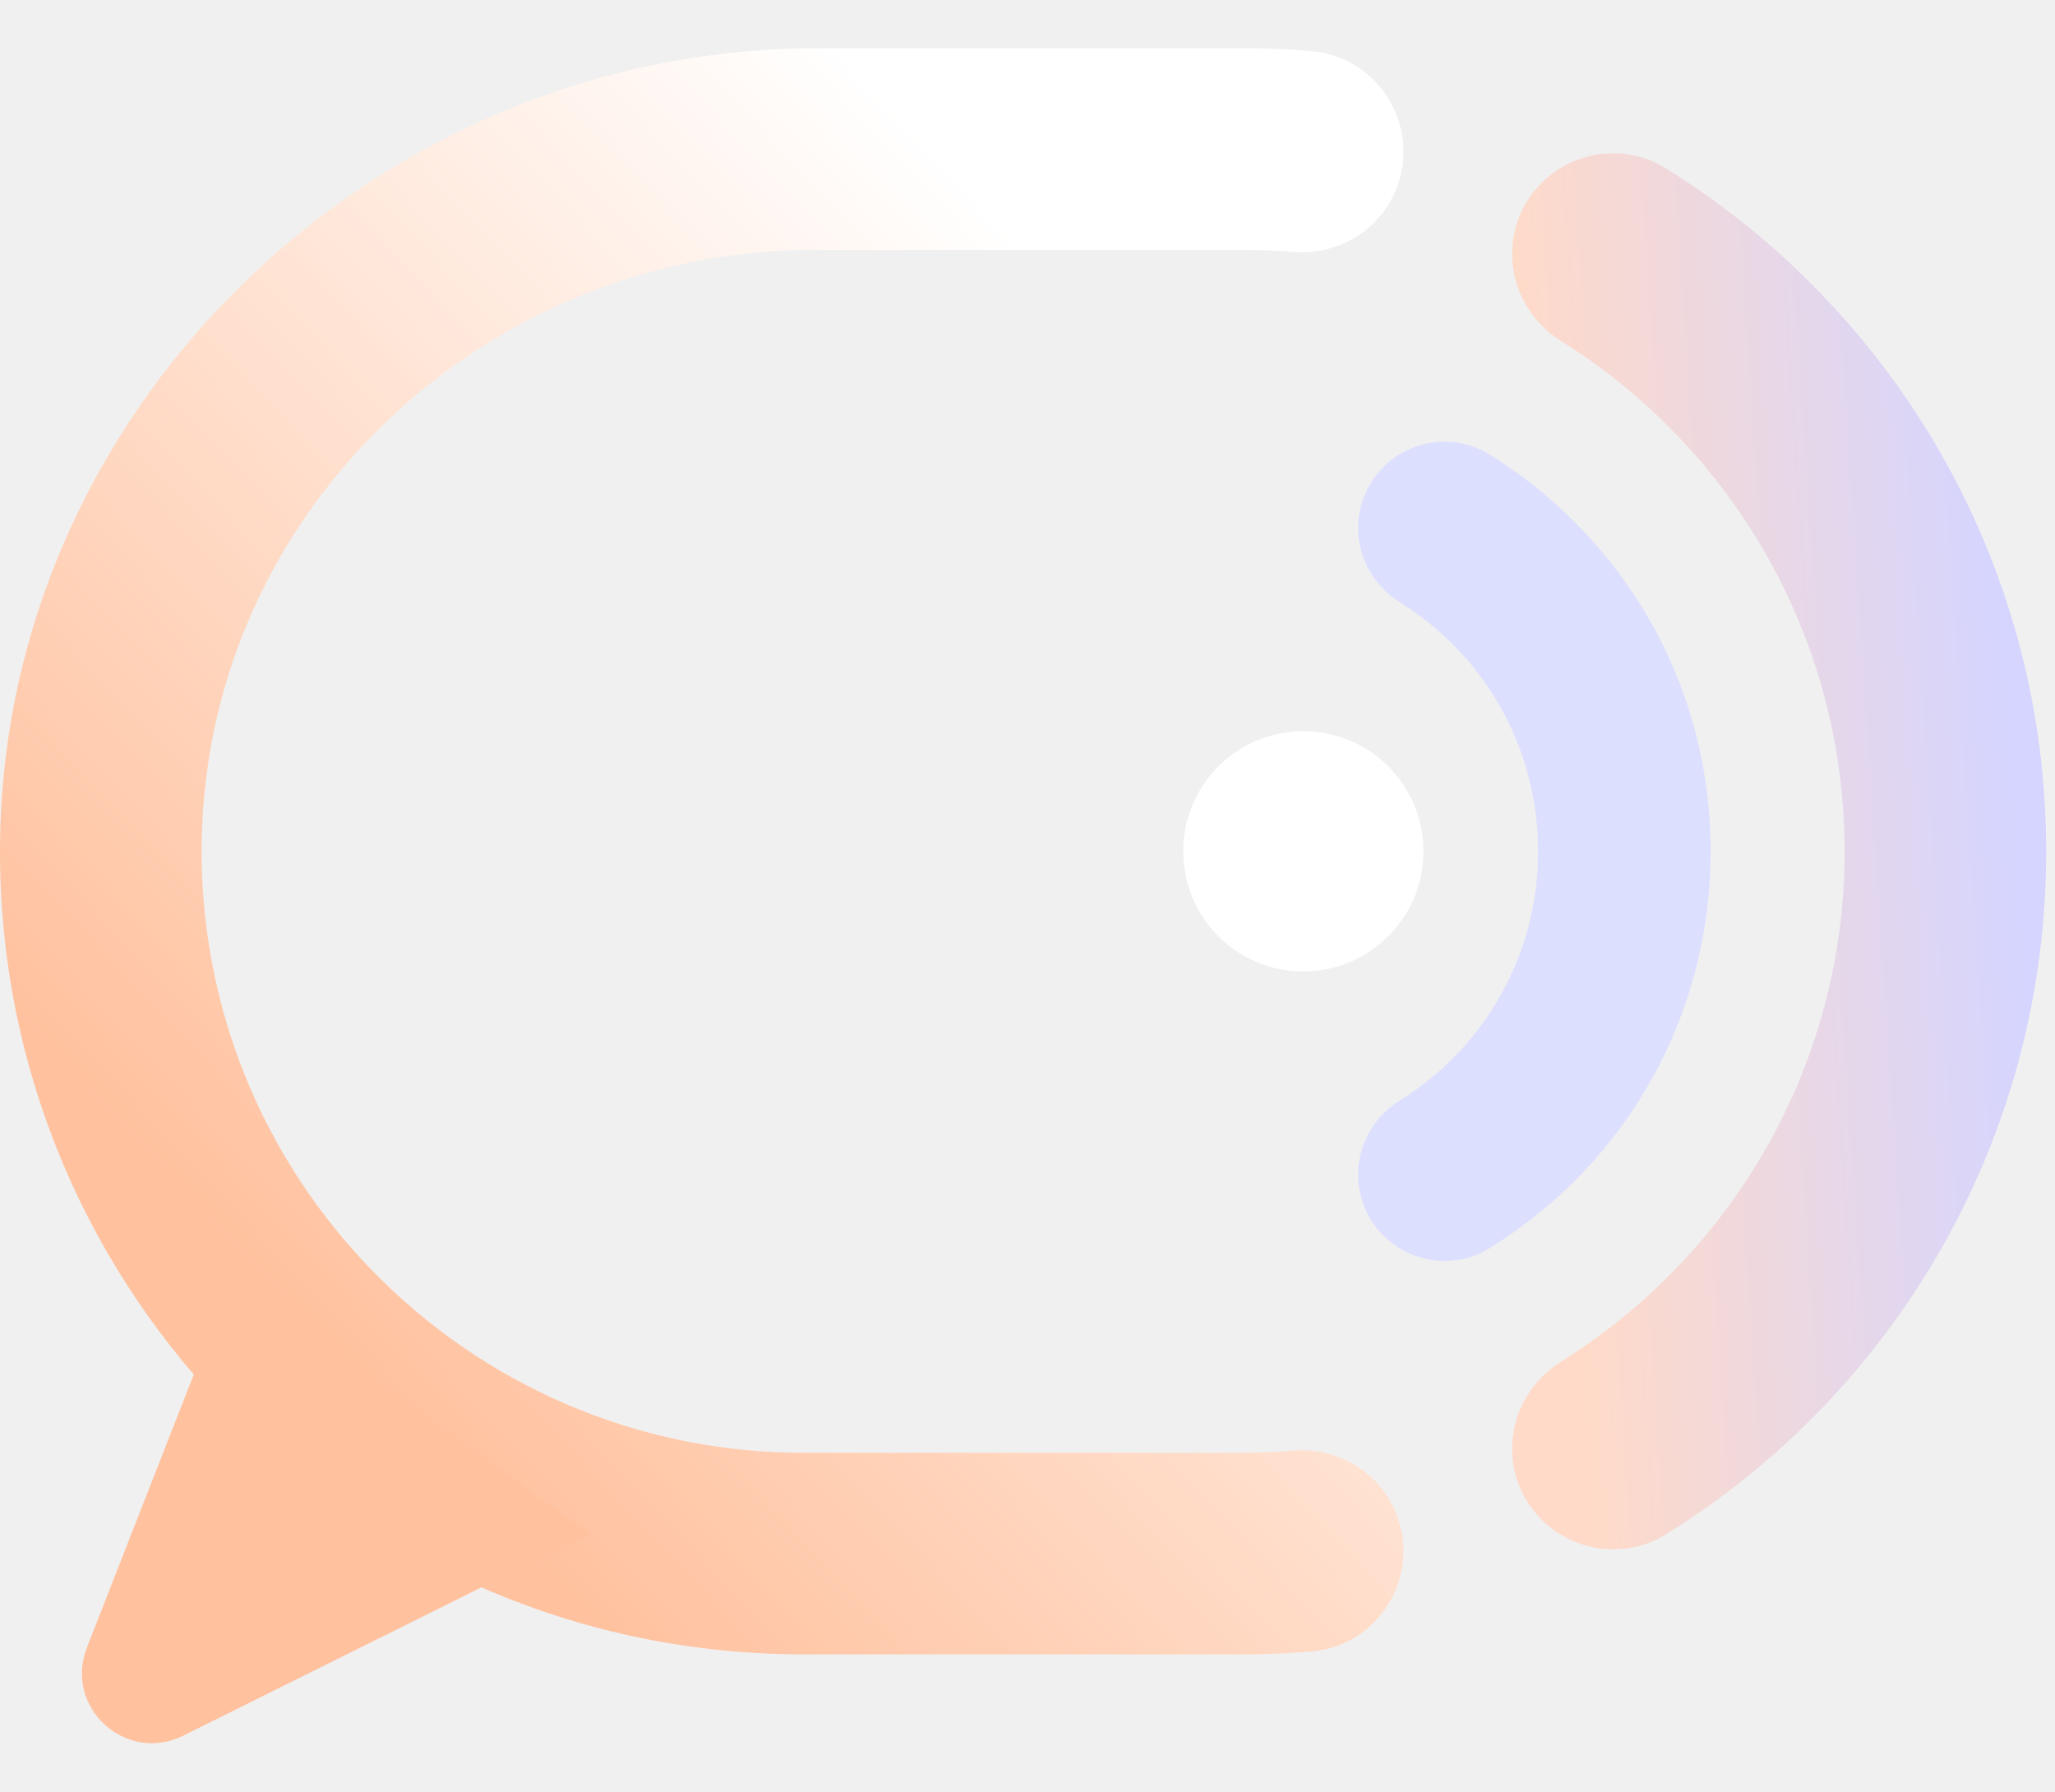
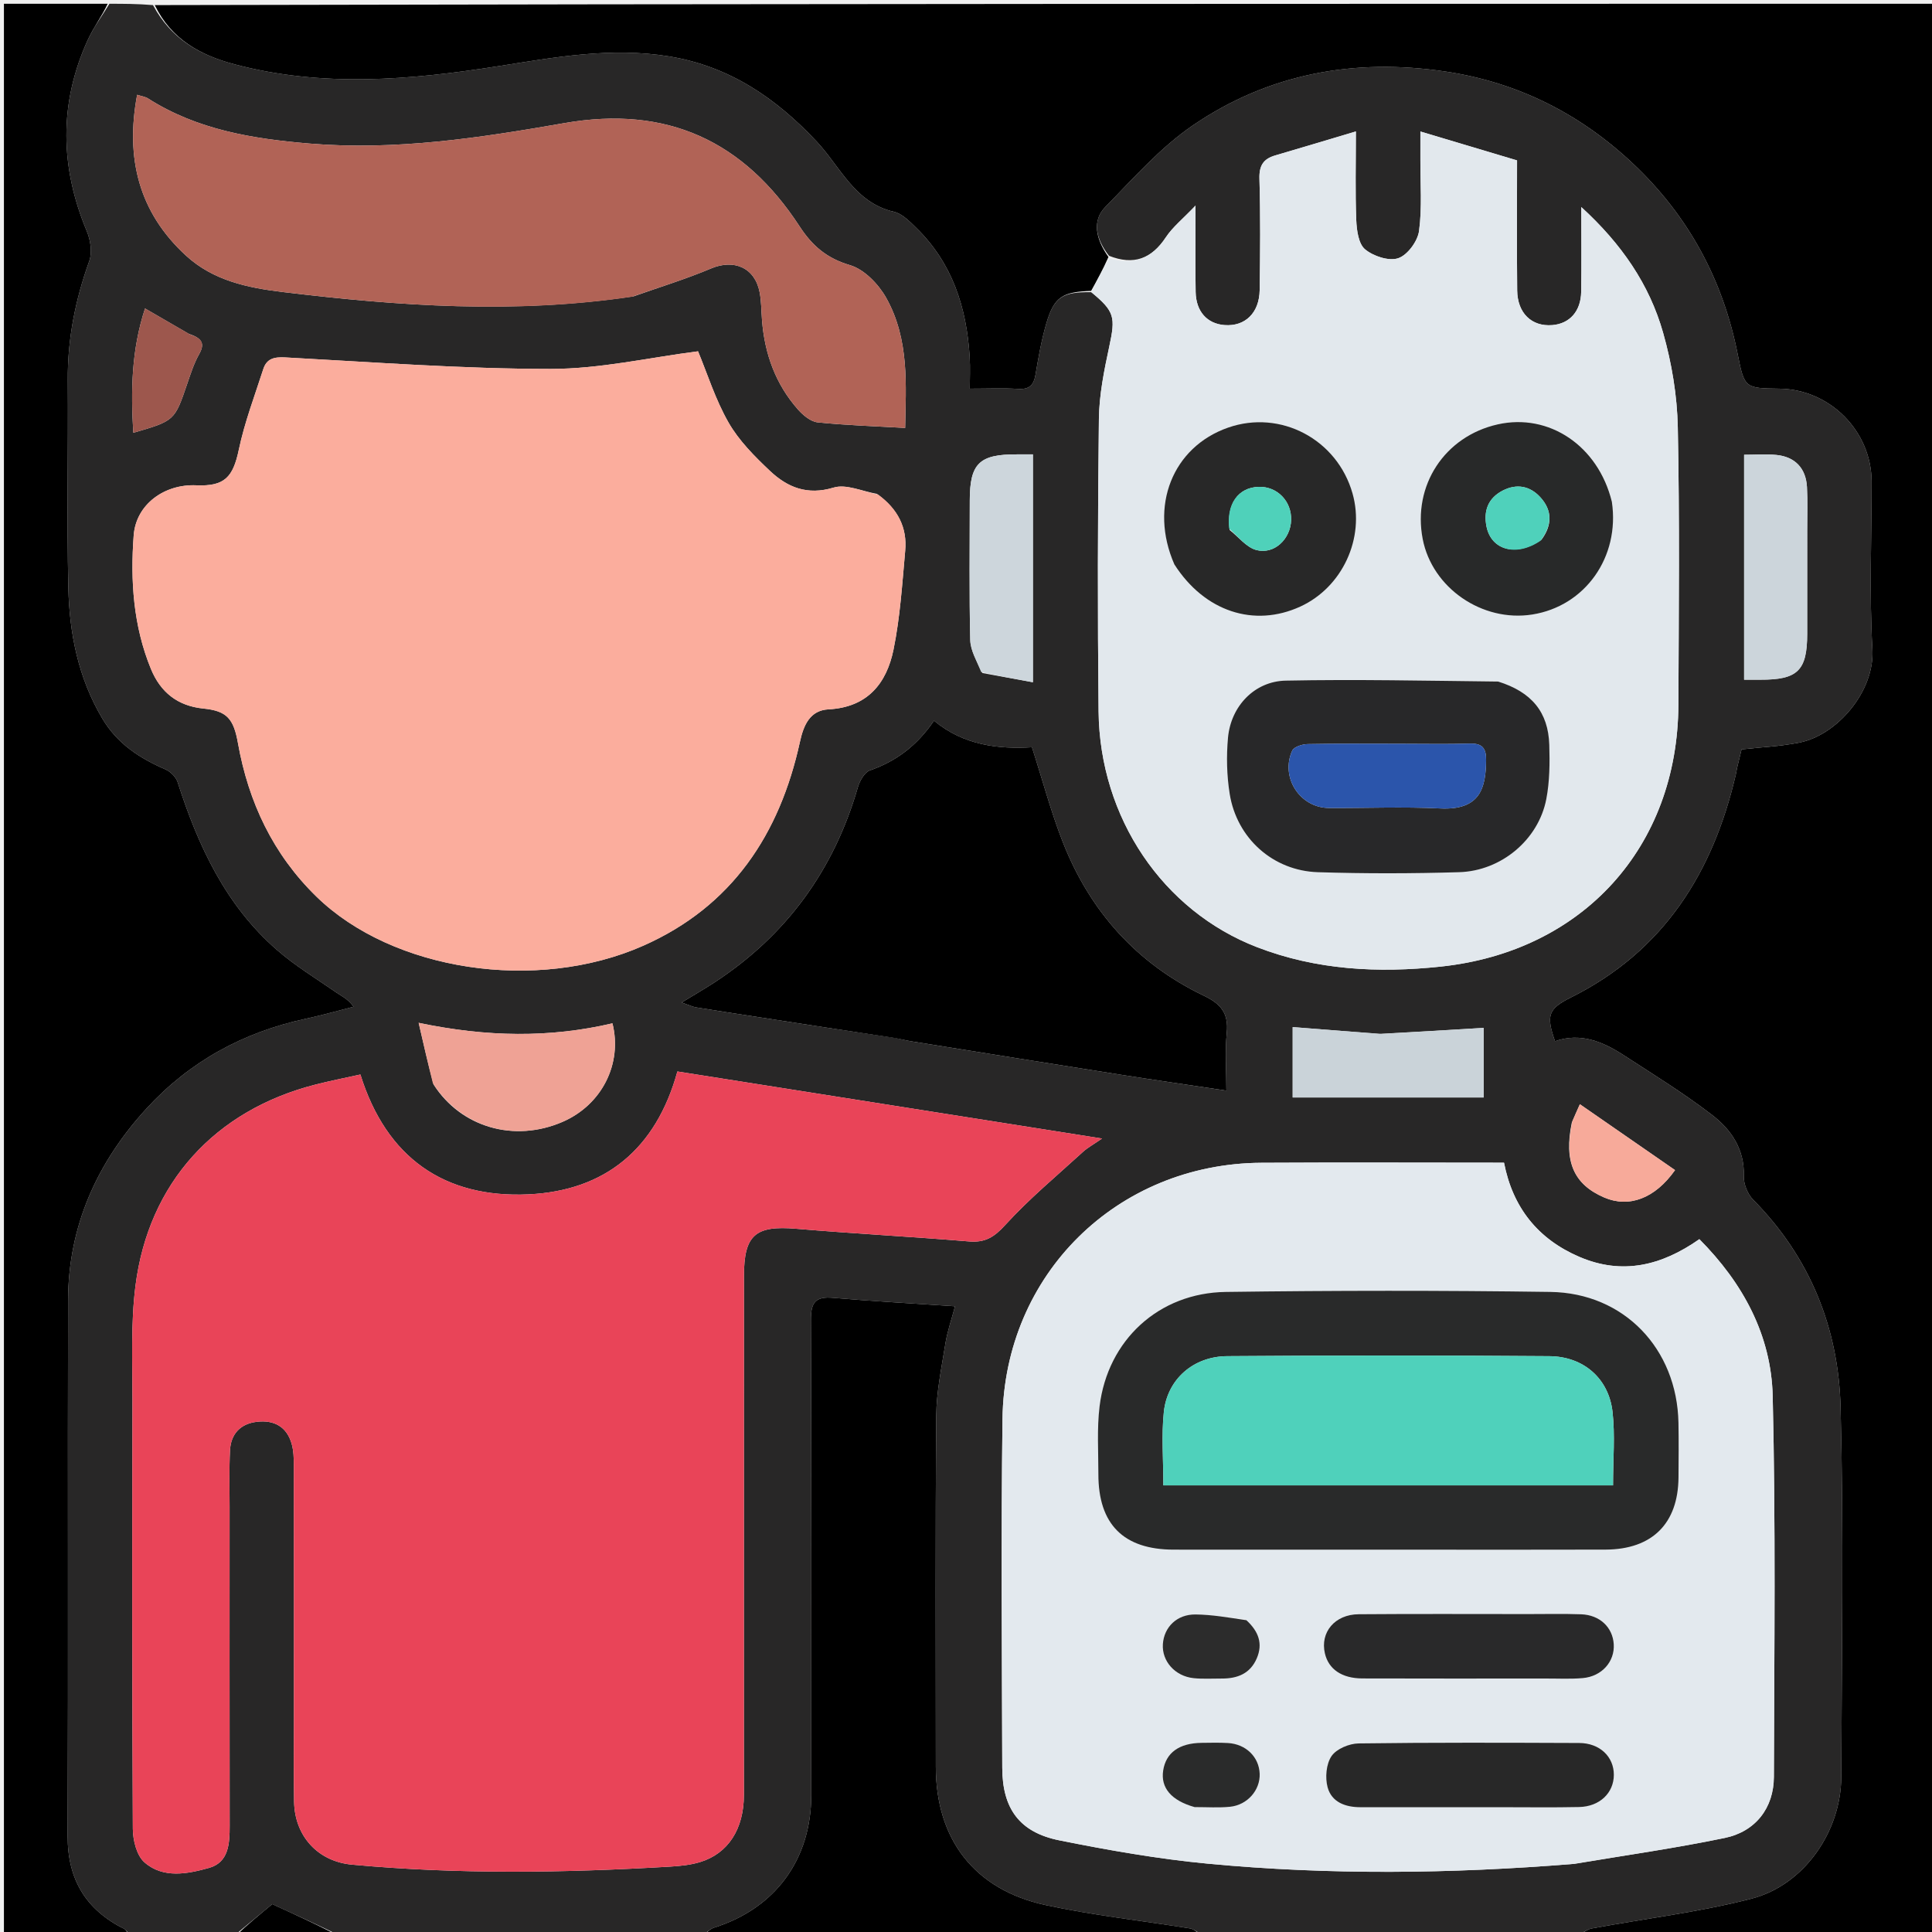
- <svg xmlns="http://www.w3.org/2000/svg" width="39" height="34" viewBox="0 0 39 34" fill="none">
-   <path d="M15.457 4.742H23.595C23.912 4.742 24.227 4.755 24.539 4.781C25.287 4.843 26.005 4.482 26.379 3.832C27.076 2.62 26.28 1.088 24.886 0.97C24.46 0.934 24.029 0.916 23.594 0.916H15.512C7.069 0.916 -0.058 7.823 0 16.265C0.029 20.431 1.731 24.2 4.465 26.934C7.223 29.692 11.033 31.396 15.241 31.396H23.594C24.029 31.396 24.46 31.378 24.886 31.342C26.28 31.224 27.076 29.692 26.379 28.48C26.005 27.83 25.287 27.469 24.539 27.53C24.227 27.556 23.912 27.57 23.594 27.57H15.241C8.854 27.57 3.676 22.298 3.83 15.879C3.979 9.648 9.224 4.742 15.457 4.742Z" fill="url(#paint0_linear_7127_2420)" />
-   <path d="M4.401 24.236L1.649 31.268C1.207 32.398 2.389 33.48 3.476 32.94L11.188 29.104L4.401 24.236Z" fill="#FFC19E" />
-   <path d="M29.875 9.898C29.397 9.418 28.858 8.991 28.275 8.629C27.897 8.393 27.45 8.323 27.015 8.432C26.579 8.541 26.215 8.817 25.99 9.208C25.849 9.457 25.774 9.736 25.774 10.016C25.774 10.589 26.068 11.116 26.561 11.425C28.207 12.453 29.19 14.222 29.19 16.157C29.19 18.092 28.207 19.861 26.56 20.889C25.8 21.365 25.551 22.34 25.992 23.108C26.285 23.615 26.831 23.93 27.417 23.93C27.72 23.93 28.016 23.846 28.272 23.686C30.898 22.059 32.465 19.244 32.465 16.157C32.466 13.792 31.546 11.569 29.875 9.898Z" fill="#DDDFFF" />
-   <path d="M24.734 18.436C23.475 18.436 22.455 17.415 22.455 16.156C22.455 14.897 23.475 13.876 24.734 13.876C25.994 13.876 27.014 14.897 27.014 16.156C27.014 17.415 25.994 18.436 24.734 18.436Z" fill="white" />
-   <path d="M38.833 16.158C38.833 21.635 35.947 26.434 31.613 29.12C31.302 29.313 30.958 29.403 30.618 29.403C29.954 29.403 29.305 29.056 28.949 28.44C28.429 27.535 28.741 26.395 29.627 25.84C32.856 23.824 35.007 20.238 35.007 16.158C35.007 12.078 32.856 8.489 29.627 6.473C29.033 6.101 28.696 5.465 28.696 4.814C28.696 4.496 28.779 4.172 28.949 3.873C29.488 2.936 30.699 2.625 31.617 3.196C32.618 3.819 33.543 4.551 34.371 5.382C37.128 8.139 38.833 11.95 38.833 16.158Z" fill="url(#paint1_linear_7127_2420)" />
-   <defs>
-     <linearGradient id="paint0_linear_7127_2420" x1="25.72" y1="11.338" x2="8.208" y2="27.786" gradientUnits="userSpaceOnUse">
-       <stop stop-color="white" />
-       <stop offset="1" stop-color="#FFC19E" />
-     </linearGradient>
-     <linearGradient id="paint1_linear_7127_2420" x1="39.187" y1="29.86" x2="30.211" y2="30.456" gradientUnits="userSpaceOnUse">
-       <stop stop-color="#D5D5FF" />
-       <stop offset="0.992" stop-color="#FFDAC8" />
-     </linearGradient>
-   </defs>
+ <svg xmlns="http://www.w3.org/2000/svg" version="1.1" id="Layer_1" x="0px" y="0px" width="100%" viewBox="0 0 512 512" enable-background="new 0 0 512 512" xml:space="preserve">
+   <path fill="#282727" opacity="1" stroke="none" d=" M62,513   C52.979,513 43.958,513 34.434,512.652   C33.621,511.935 33.386,511.415 32.991,511.218   C22.778,506.141 17.888,498.109 17.931,486.518   C18.106,439.212 17.922,391.904 18.043,344.598   C18.093,324.933 25.697,308.095 38.821,293.777   C50.256,281.301 64.507,273.51 81.086,269.969   C85.324,269.064 89.499,267.864 93.703,266.799   C92.188,264.683 90.537,264.001 89.103,263.007   C83.803,259.332 78.224,255.956 73.386,251.738   C59.769,239.867 52.477,224.119 47.074,207.284   C46.64,205.93 45.193,204.482 43.86,203.906   C37.004,200.944 31.082,197.102 27.12,190.427   C20.742,179.682 18.388,167.876 18.112,155.722   C17.697,137.409 18.103,119.078 17.966,100.756   C17.885,89.834 19.969,79.417 23.662,69.168   C24.48,66.898 23.999,63.658 23.022,61.322   C15.925,44.36 15.587,27.489 23.219,10.676   C24.762,7.276 27.054,4.216 29,1   C32.693,1 36.386,1 40.551,1.352   C45.396,10.416 53.051,14.611 62.032,17.008   C85.296,23.217 108.594,21.233 131.955,17.554   C146.969,15.189 161.953,12.423 177.327,14.945   C193.308,17.568 205.619,25.966 216.452,37.53   C222.717,44.219 226.501,53.724 236.89,56.122   C239.105,56.633 241.11,58.724 242.867,60.44   C252.397,69.753 256.161,81.532 256.968,94.475   C257.158,97.514 256.996,100.574 256.996,103.002   C261.946,103.002 265.904,102.816 269.834,103.063   C272.795,103.25 273.952,102.06 274.424,99.282   C275.198,94.727 275.991,90.141 277.287,85.717   C279.336,78.728 281.503,77.346 289.197,77.422   C295.411,82.531 295.648,84.03 293.964,91.85   C292.605,98.163 291.296,104.634 291.219,111.05   C290.907,136.879 290.857,162.716 291.138,188.546   C291.444,216.748 308.202,241.415 333.175,251.029   C348.922,257.09 365.233,257.924 381.869,256.152   C419.449,252.15 444.644,224.498 444.792,186.682   C444.888,162.183 445.133,137.676 444.631,113.187   C444.459,104.809 443.027,96.245 440.738,88.172   C437.112,75.386 429.745,64.636 419.059,54.873   C419.059,63.121 419.147,70.229 419.03,77.333   C418.944,82.509 415.976,85.781 411.384,86.158   C405.924,86.605 402.127,83.004 402.067,76.936   C401.957,65.778 402.035,54.618 402.035,42.507   C393.789,40.042 385.491,37.562 376.418,34.85   C376.418,38.295 376.426,40.272 376.416,42.249   C376.387,48.581 376.9,54.987 376.063,61.211   C375.697,63.93 373.01,67.59 370.559,68.426   C368.085,69.269 363.966,67.908 361.758,66.077   C360.011,64.628 359.531,61.027 359.424,58.345   C359.128,50.921 359.322,43.477 359.322,34.832   C351.554,37.147 344.759,39.199 337.945,41.19   C334.794,42.111 333.661,43.896 333.764,47.365   C334.057,57.19 333.966,67.03 333.827,76.861   C333.74,82.954 329.952,86.557 324.523,86.152   C319.924,85.808 316.952,82.571 316.859,77.371   C316.731,70.205 316.827,63.034 316.827,54.485   C313.441,58.041 310.756,60.169 308.964,62.885   C305.212,68.572 300.436,70.384 293.896,67.785   C290.246,63.16 289.48,58.36 292.912,54.861   C300.31,47.317 307.451,39.151 316.075,33.254   C336.23,19.474 358.97,15.355 383.102,18.962   C402.239,21.822 418.762,30.174 432.745,43.345   C447.41,57.158 456.615,74.112 460.522,93.954   C462.287,102.916 462.482,102.878 471.627,103.004   C484.967,103.189 495.979,114.297 495.993,127.618   C496.008,142.443 495.355,157.305 496.206,172.081   C496.848,183.237 486.839,194.797 476.91,196.784   C471.925,197.781 466.785,198.005 461.531,198.599   C461.16,200.121 460.765,201.704 460.392,203.293   C460.241,203.938 460.162,204.599 460.012,205.244   C453.964,231.233 440.931,252.058 416.321,264.326   C410.33,267.313 409.671,269.059 412.096,275.928   C418.828,273.575 424.743,276.032 430.293,279.637   C438.207,284.777 446.274,289.751 453.741,295.492   C458.774,299.361 462.356,304.573 462.124,311.676   C462.056,313.76 463.121,316.442 464.594,317.931   C479.714,333.213 487.243,352.013 487.776,372.98   C488.607,405.607 488.083,438.271 487.955,470.919   C487.899,485.362 478.121,499.558 464.182,503.162   C450.33,506.744 435.989,508.427 421.882,511.052   C420.515,511.307 419.291,512.332 418,513   C384.979,513 351.958,513 318.395,512.604   C317.014,511.81 316.211,511.187 315.331,511.046   C302.608,508.998 289.754,507.582 277.174,504.883   C258.216,500.815 248.004,487.431 248.003,468.18   C248.002,437.194 247.867,406.207 248.116,375.223   C248.167,368.829 249.524,362.426 250.537,356.069   C251.041,352.899 252.126,349.822 253.088,346.174   C241.822,345.416 231.261,344.845 220.729,343.933   C216.063,343.529 214.879,345.207 214.897,349.769   C215.064,391.749 214.999,433.731 214.994,475.712   C214.992,492.767 205.463,505.722 189.31,510.822   C188.098,511.205 187.098,512.258 186,513   C153.979,513 121.958,513 89.419,512.635   C83.413,509.763 77.927,507.255 72.149,504.615   C68.942,507.265 65.471,510.132 62,513  M77.894,455.5   C77.898,462.831 77.795,470.164 77.935,477.492   C78.11,486.59 84.23,493.312 93.279,494.15   C121.376,496.75 149.505,496.347 177.632,494.671   C180.276,494.514 182.989,494.238 185.506,493.476   C192.957,491.221 197.136,484.723 197.14,475.667   C197.16,429.851 197.148,384.034 197.152,338.218   C197.153,327.249 200.185,324.719 210.989,325.634   C226.249,326.926 241.55,327.727 256.812,328.995   C261.073,329.348 263.459,327.864 266.378,324.661   C272.721,317.7 280.038,311.624 287.012,305.246   C288.194,304.165 289.651,303.385 292.059,301.721   C253.733,295.67 216.594,289.807 179.513,283.953   C173.843,304.57 160.287,315.544 140.11,316.51   C117.77,317.58 102.375,306.806 95.509,284.755   C91.351,285.681 87.451,286.442 83.608,287.423   C56.988,294.215 39.355,313.478 35.901,340.763   C34.633,350.777 35.122,361.035 35.102,371.182   C35.026,409.001 35.002,446.821 35.204,484.64   C35.221,487.683 36.215,491.731 38.296,493.551   C43.257,497.891 49.721,496.61 55.404,495.013   C60.626,493.546 60.87,488.561 60.863,483.858   C60.822,455.702 60.84,427.546 60.845,399.389   C60.846,394.391 60.707,389.385 60.949,384.398   C61.163,380.01 63.703,377.299 68.105,376.786   C72.627,376.259 75.988,378.078 77.289,382.61   C77.827,384.485 77.867,386.547 77.87,388.524   C77.908,410.516 77.894,432.508 77.894,455.5  M232.36,130.866   C228.516,130.22 224.256,128.203 220.915,129.216   C213.948,131.328 208.68,129.166 204.046,124.79   C199.971,120.943 195.835,116.796 193.085,112.002   C189.581,105.894 187.444,99.002 184.989,93.1   C172.201,94.726 159.055,97.773 145.909,97.768   C122.47,97.759 99.028,95.986 75.599,94.721   C72.63,94.561 70.665,95.039 69.766,97.837   C67.49,104.916 64.814,111.924 63.29,119.17   C61.752,126.48 59.519,128.938 52.025,128.61   C43.577,128.24 36.047,133.645 35.428,141.896   C34.528,153.89 35.327,165.893 39.987,177.252   C42.529,183.446 47.041,187.088 53.932,187.776   C60.162,188.398 61.912,190.491 63.063,196.949   C65.852,212.603 72.365,226.406 83.853,237.608   C104.024,257.278 142.162,263.164 170.5,250.612   C194.013,240.197 206.638,221.073 211.991,196.588   C212.962,192.147 214.65,188.244 219.567,187.986   C229.891,187.443 234.964,181.111 236.792,172.14   C238.544,163.549 239.099,154.696 239.888,145.932   C240.436,139.846 237.984,134.894 232.36,130.866  M417.333,493.936   C430.598,491.691 443.938,489.807 457.1,487.07   C465.248,485.376 470.066,479.116 470.094,470.898   C470.208,437.255 470.575,403.599 469.782,369.973   C469.401,353.846 461.926,340.05 450.35,328.393   C440.321,335.435 429.903,337.956 418.545,333.081   C407.538,328.355 400.881,319.984 398.581,308.125   C376.915,308.125 355.606,308.025 334.298,308.147   C296.056,308.367 266.166,337.721 265.673,376.045   C265.276,406.854 265.521,437.672 265.61,468.486   C265.641,479.328 270.196,485.591 280.735,487.71   C293.754,490.328 306.907,492.646 320.115,493.895   C352.181,496.929 384.312,496.599 417.333,493.936  M167.913,78.532   C174.767,76.101 181.749,73.973 188.437,71.148   C194.518,68.579 200.057,70.924 201.312,77.451   C201.78,79.885 201.748,82.415 201.944,84.901   C202.644,93.786 205.545,101.828 211.49,108.546   C212.837,110.068 214.858,111.743 216.713,111.934   C224.317,112.715 231.978,112.95 239.874,113.401   C240.06,102.335 241.073,89.976 234.839,78.909   C232.797,75.283 229.021,71.371 225.253,70.266   C219.105,68.463 215.242,65.123 211.923,60.028   C197.138,37.337 176.745,27.87 149.523,32.63   C127.262,36.522 104.848,39.954 82.049,38.047   C66.996,36.787 52.3,34.425 39.234,26.093   C38.485,25.615 37.504,25.5 36.342,25.122   C33.193,41.913 36.781,56.276 49.303,67.755   C56.495,74.347 65.541,76.262 75.006,77.402   C105.667,81.096 136.316,83.285 167.913,78.532  M237.267,275.055   C238.721,275.367 240.165,275.747 241.632,275.982   C260.055,278.937 278.477,281.897 296.909,284.798   C306.001,286.229 315.111,287.54 325.004,289.024   C325.004,283.578 324.618,278.598 325.11,273.706   C325.626,268.562 323.601,266.06 319.033,263.872   C301.201,255.332 288.825,241.442 281.638,223.125   C278.521,215.178 276.323,206.87 273.482,198.026   C264.679,198.56 255.394,197.544 247.52,190.991   C243.051,197.549 237.544,201.728 230.554,204.155   C229.118,204.653 227.839,206.92 227.347,208.621   C221.006,230.539 208.455,247.844 189.347,260.349   C186.766,262.038 184.085,263.573 180.635,265.677   C182.508,266.319 183.47,266.804 184.484,266.971   C190.023,267.881 195.575,268.716 201.123,269.573   C212.876,271.388 224.629,273.201 237.267,275.055  M114.9,287.401   C122.172,298.78 136.281,302.86 149.111,297.294   C159.459,292.804 164.992,281.95 162.305,271.193   C145.719,275.073 129.065,274.853 110.946,271.061   C112.287,276.914 113.412,281.824 114.9,287.401  M260.348,178.36   C264.737,179.161 269.127,179.963 273.734,180.804   C273.734,159.943 273.734,140.387 273.734,120.415   C272.136,120.415 270.835,120.42 269.534,120.414   C259.522,120.362 257.005,122.811 257.001,132.64   C256.996,144.963 256.838,157.291 257.124,169.608   C257.188,172.373 258.816,175.102 260.348,178.36  M478.928,140.513   C478.92,136.692 479.075,132.861 478.862,129.051   C478.584,124.08 475.688,121.048 470.754,120.565   C467.995,120.296 465.188,120.517 462.207,120.517   C462.207,140.555 462.207,160.204 462.207,180.126   C463.844,180.126 465.155,180.121 466.466,180.126   C476.418,180.168 478.92,177.725 478.926,167.929   C478.932,159.122 478.928,150.315 478.928,140.513  M365.56,273.994   C357.98,273.398 350.4,272.802 342.573,272.187   C342.573,278.396 342.573,284.59 342.573,290.85   C359.634,290.85 376.355,290.85 393.184,290.85   C393.184,284.447 393.184,278.285 393.184,272.4   C384.034,272.949 375.285,273.474 365.56,273.994  M416.539,297.528   C414.409,307.806 417.034,313.861 425.13,317.347   C431.68,320.167 438.582,317.641 443.902,310.091   C435.607,304.349 427.316,298.609 418.684,292.634   C417.872,294.441 417.348,295.607 416.539,297.528  M50.034,88.465   C46.328,86.318 42.621,84.171 38.434,81.745   C34.83,92.726 34.64,103.568 35.328,114.695   C46.304,111.508 46.275,111.498 49.616,101.701   C50.527,99.031 51.402,96.29 52.775,93.852   C54.395,90.975 53.48,89.621 50.034,88.465  z" />
+   <path fill="#000000" opacity="1" stroke="none" d=" M289.161,77.084   C281.503,77.346 279.336,78.728 277.287,85.717   C275.991,90.141 275.198,94.727 274.424,99.282   C273.952,102.06 272.795,103.25 269.834,103.063   C265.904,102.816 261.946,103.002 256.996,103.002   C256.996,100.574 257.158,97.514 256.968,94.475   C256.161,81.532 252.397,69.753 242.867,60.44   C241.11,58.724 239.105,56.633 236.89,56.122   C226.501,53.724 222.717,44.219 216.452,37.53   C205.619,25.966 193.308,17.568 177.327,14.945   C161.953,12.423 146.969,15.189 131.955,17.554   C108.594,21.233 85.296,23.217 62.032,17.008   C53.051,14.611 45.396,10.416 41.011,1.352   C198.27,1 355.539,1 512.904,1   C512.904,171.667 512.904,342.333 512.902,513   C481.578,513 450.258,513 418.469,513   C419.291,512.332 420.515,511.307 421.882,511.052   C435.989,508.427 450.33,506.744 464.182,503.162   C478.121,499.558 487.899,485.362 487.955,470.919   C488.083,438.271 488.607,405.607 487.776,372.98   C487.243,352.013 479.714,333.213 464.594,317.931   C463.121,316.442 462.056,313.76 462.124,311.676   C462.356,304.573 458.774,299.361 453.741,295.492   C446.274,289.751 438.207,284.777 430.293,279.637   C424.743,276.032 418.828,273.575 412.096,275.928   C409.671,269.059 410.33,267.313 416.321,264.326   C440.931,252.058 453.964,231.233 460.012,205.244   C460.162,204.599 460.241,203.938 460.392,203.293   C460.765,201.704 461.16,200.121 461.531,198.599   C466.785,198.005 471.925,197.781 476.91,196.784   C486.839,194.797 496.848,183.237 496.206,172.081   C495.355,157.305 496.008,142.443 495.993,127.618   C495.979,114.297 484.967,103.189 471.627,103.004   C462.482,102.878 462.287,102.916 460.522,93.954   C456.615,74.112 447.41,57.158 432.745,43.345   C418.762,30.174 402.239,21.822 383.102,18.962   C358.97,15.355 336.23,19.474 316.075,33.254   C307.451,39.151 300.31,47.317 292.912,54.861   C289.48,58.36 290.246,63.16 293.753,68.108   C292.235,71.538 290.698,74.311 289.161,77.084  z" />
+   <path fill="#000000" opacity="1" stroke="none" d=" M28.531,1   C27.054,4.216 24.762,7.276 23.219,10.676   C15.587,27.489 15.925,44.36 23.022,61.322   C23.999,63.658 24.48,66.898 23.662,69.168   C19.969,79.417 17.885,89.834 17.966,100.756   C18.103,119.078 17.697,137.409 18.112,155.722   C18.388,167.876 20.742,179.682 27.12,190.427   C31.082,197.102 37.004,200.944 43.86,203.906   C45.193,204.482 46.64,205.93 47.074,207.284   C52.477,224.119 59.769,239.867 73.386,251.738   C78.224,255.956 83.803,259.332 89.103,263.007   C90.537,264.001 92.188,264.683 93.703,266.799   C89.499,267.864 85.324,269.064 81.086,269.969   C64.507,273.51 50.256,281.301 38.821,293.777   C25.697,308.095 18.093,324.933 18.043,344.598   C17.922,391.904 18.106,439.212 17.931,486.518   C17.888,498.109 22.778,506.141 32.991,511.218   C33.386,511.415 33.621,511.935 33.965,512.652   C23.008,513 12.017,513 1.042,513   C1.042,342.333 1.042,171.667 1.042,1   C10.076,1 19.07,1 28.531,1  z" />
+   <path fill="#000000" opacity="1" stroke="none" d=" M186.469,513   C187.098,512.258 188.098,511.205 189.31,510.822   C205.463,505.722 214.992,492.767 214.994,475.712   C214.999,433.731 215.064,391.749 214.897,349.769   C214.879,345.207 216.063,343.529 220.729,343.933   C231.261,344.845 241.822,345.416 253.088,346.174   C252.126,349.822 251.041,352.899 250.537,356.069   C249.524,362.426 248.167,368.829 248.116,375.223   C247.867,406.207 248.002,437.194 248.003,468.18   C248.004,487.431 258.216,500.815 277.174,504.883   C289.754,507.582 302.608,508.998 315.331,511.046   C316.211,511.187 317.014,511.81 317.927,512.604   C274.312,513 230.625,513 186.469,513  z" />
+   <path fill="#000000" opacity="1" stroke="none" d=" M62.469,513   C65.471,510.132 68.942,507.265 72.149,504.615   C77.927,507.255 83.413,509.763 88.95,512.635   C80.312,513 71.625,513 62.469,513  z" />
+   <path fill="#E94458" opacity="1" stroke="none" d=" M77.894,455   C77.894,432.508 77.908,410.516 77.87,388.524   C77.867,386.547 77.827,384.485 77.289,382.61   C75.988,378.078 72.627,376.259 68.105,376.786   C63.703,377.299 61.163,380.01 60.949,384.398   C60.707,389.385 60.846,394.391 60.845,399.389   C60.84,427.546 60.822,455.702 60.863,483.858   C60.87,488.561 60.626,493.546 55.404,495.013   C49.721,496.61 43.257,497.891 38.296,493.551   C36.215,491.731 35.221,487.683 35.204,484.64   C35.002,446.821 35.026,409.001 35.102,371.182   C35.122,361.035 34.633,350.777 35.901,340.763   C39.355,313.478 56.988,294.215 83.608,287.423   C87.451,286.442 91.351,285.681 95.509,284.755   C102.375,306.806 117.77,317.58 140.11,316.51   C160.287,315.544 173.843,304.57 179.513,283.953   C216.594,289.807 253.733,295.67 292.059,301.721   C289.651,303.385 288.194,304.165 287.012,305.246   C280.038,311.624 272.721,317.7 266.378,324.661   C263.459,327.864 261.073,329.348 256.812,328.995   C241.55,327.727 226.249,326.926 210.989,325.634   C200.185,324.719 197.153,327.249 197.152,338.218   C197.148,384.034 197.16,429.851 197.14,475.667   C197.136,484.723 192.957,491.221 185.506,493.476   C182.989,494.238 180.276,494.514 177.632,494.671   C149.505,496.347 121.376,496.75 93.279,494.15   C84.23,493.312 78.11,486.59 77.935,477.492   C77.795,470.164 77.898,462.831 77.894,455  z" />
+   <path fill="#FBAD9D" opacity="1" stroke="none" d=" M232.693,131.056   C237.984,134.894 240.436,139.846 239.888,145.932   C239.099,154.696 238.544,163.549 236.792,172.14   C234.964,181.111 229.891,187.443 219.567,187.986   C214.65,188.244 212.962,192.147 211.991,196.588   C206.638,221.073 194.013,240.197 170.5,250.612   C142.162,263.164 104.024,257.278 83.853,237.608   C72.365,226.406 65.852,212.603 63.063,196.949   C61.912,190.491 60.162,188.398 53.932,187.776   C47.041,187.088 42.529,183.446 39.987,177.252   C35.327,165.893 34.528,153.89 35.428,141.896   C36.047,133.645 43.577,128.24 52.025,128.61   C59.519,128.938 61.752,126.48 63.29,119.17   C64.814,111.924 67.49,104.916 69.766,97.837   C70.665,95.039 72.63,94.561 75.599,94.721   C99.028,95.986 122.47,97.759 145.909,97.768   C159.055,97.773 172.201,94.726 184.989,93.1   C187.444,99.002 189.581,105.894 193.085,112.002   C195.835,116.796 199.971,120.943 204.046,124.79   C208.68,129.166 213.948,131.328 220.915,129.216   C224.256,128.203 228.516,130.22 232.693,131.056  z" />
+   <path fill="#E3E9EE" opacity="1" stroke="none" d=" M416.874,493.964   C384.312,496.599 352.181,496.929 320.115,493.895   C306.907,492.646 293.754,490.328 280.735,487.71   C270.196,485.591 265.641,479.328 265.61,468.486   C265.521,437.672 265.276,406.854 265.673,376.045   C266.166,337.721 296.056,308.367 334.298,308.147   C355.606,308.025 376.915,308.125 398.581,308.125   C400.881,319.984 407.538,328.355 418.545,333.081   C429.903,337.956 440.321,335.435 450.35,328.393   C461.926,340.05 469.401,353.846 469.782,369.973   C470.575,403.599 470.208,437.255 470.094,470.898   C470.066,479.116 465.248,485.376 457.1,487.07   C443.938,489.807 430.598,491.691 416.874,493.964  M373.5,410.678   C390.829,410.678 408.158,410.724 425.487,410.662   C437.845,410.618 444.732,403.746 444.82,391.53   C444.854,386.698 444.902,381.864 444.808,377.034   C444.424,357.43 430.396,342.648 410.846,342.372   C382.193,341.968 353.526,341.988 324.872,342.375   C307.068,342.616 293.534,355.151 291.399,372.706   C290.679,378.624 291.088,384.685 291.082,390.68   C291.068,403.946 297.753,410.653 311.016,410.671   C331.51,410.698 352.005,410.678 373.5,410.678  M409.467,444.825   C412.797,444.805 416.147,445.005 419.453,444.712   C424.516,444.263 427.944,440.335 427.66,435.744   C427.383,431.253 423.962,427.978 419.016,427.803   C414.359,427.639 409.692,427.747 405.029,427.746   C390.041,427.746 375.053,427.671 360.067,427.79   C353.725,427.841 349.813,432.578 351.11,438.166   C352.076,442.331 355.568,444.784 361.018,444.804   C376.838,444.861 392.658,444.825 409.467,444.825  M397.5,478.926   C404.494,478.923 411.49,479.032 418.48,478.882   C423.94,478.765 427.674,475.144 427.686,470.35   C427.697,465.541 423.95,461.93 418.494,461.909   C399.012,461.835 379.528,461.759 360.049,462.025   C357.56,462.058 354.175,463.47 352.873,465.381   C351.45,467.468 351.137,471.102 351.83,473.658   C352.896,477.585 356.522,478.936 360.533,478.93   C372.522,478.913 384.511,478.925 397.5,478.926  M329.982,429.125   C325.591,428.671 321.203,427.893 316.807,427.85   C311.879,427.801 308.47,431.226 308.173,435.712   C307.876,440.214 311.373,444.213 316.319,444.729   C318.785,444.986 321.296,444.818 323.786,444.83   C327.914,444.85 331.313,443.544 333.056,439.482   C334.716,435.613 333.578,432.375 329.982,429.125  M317.016,478.92   C320,478.901 323.008,479.111 325.964,478.812   C330.598,478.343 333.99,474.38 333.827,470.058   C333.659,465.611 330.186,462.192 325.407,461.918   C323.092,461.786 320.765,461.847 318.443,461.873   C312.506,461.938 308.979,464.488 308.254,469.2   C307.556,473.74 310.334,477.144 317.016,478.92  z" />
+   <path fill="#E2E8ED" opacity="1" stroke="none" d=" M289.197,77.422   C290.698,74.311 292.235,71.538 293.915,68.441   C300.436,70.384 305.212,68.572 308.964,62.885   C310.756,60.169 313.441,58.041 316.827,54.485   C316.827,63.034 316.731,70.205 316.859,77.371   C316.952,82.571 319.924,85.808 324.523,86.152   C329.952,86.557 333.74,82.954 333.827,76.861   C333.966,67.03 334.057,57.19 333.764,47.365   C333.661,43.896 334.794,42.111 337.945,41.19   C344.759,39.199 351.554,37.147 359.322,34.832   C359.322,43.477 359.128,50.921 359.424,58.345   C359.531,61.027 360.011,64.628 361.758,66.077   C363.966,67.908 368.085,69.269 370.559,68.426   C373.01,67.59 375.697,63.93 376.063,61.211   C376.9,54.987 376.387,48.581 376.416,42.249   C376.426,40.272 376.418,38.295 376.418,34.85   C385.491,37.562 393.789,40.042 402.035,42.507   C402.035,54.618 401.957,65.778 402.067,76.936   C402.127,83.004 405.924,86.605 411.384,86.158   C415.976,85.781 418.944,82.509 419.03,77.333   C419.147,70.229 419.059,63.121 419.059,54.873   C429.745,64.636 437.112,75.386 440.738,88.172   C443.027,96.245 444.459,104.809 444.631,113.187   C445.133,137.676 444.888,162.183 444.792,186.682   C444.644,224.498 419.449,252.15 381.869,256.152   C365.233,257.924 348.922,257.09 333.175,251.029   C308.202,241.415 291.444,216.748 291.138,188.546   C290.857,162.716 290.907,136.879 291.219,111.05   C291.296,104.634 292.605,98.163 293.964,91.85   C295.648,84.03 295.411,82.531 289.197,77.422  M396.618,180.499   C377.993,180.408 359.362,179.998 340.746,180.372   C332.449,180.539 326.194,187.149 325.432,195.505   C324.984,200.424 325.104,205.526 325.884,210.399   C327.766,222.16 337.37,230.771 349.269,231.143   C361.735,231.532 374.231,231.513 386.697,231.139   C397.898,230.802 407.719,222.492 409.784,211.775   C410.687,207.092 410.724,202.169 410.575,197.373   C410.304,188.706 405.89,183.386 396.618,180.499  M427.101,132.562   C423.518,118.105 410.493,109.427 396.93,112.462   C382.835,115.617 374.293,128.657 377.03,142.843   C379.53,155.807 392.809,164.952 406.082,162.85   C420.036,160.641 429.332,147.677 427.101,132.562  M311.398,149.911   C319.217,162.073 332.333,166.361 344.576,160.759   C355.75,155.645 361.779,142.606 358.438,130.78   C354.378,116.413 339.344,108.462 325.438,113.329   C310.751,118.47 304.466,134.156 311.398,149.911  z" />
+   <path fill="#B16356" opacity="1" stroke="none" d=" M167.498,78.643   C136.316,83.285 105.667,81.096 75.006,77.402   C65.541,76.262 56.495,74.347 49.303,67.755   C36.781,56.276 33.193,41.913 36.342,25.122   C37.504,25.5 38.485,25.615 39.234,26.093   C52.3,34.425 66.996,36.787 82.049,38.047   C104.848,39.954 127.262,36.522 149.523,32.63   C176.745,27.87 197.138,37.337 211.923,60.028   C215.242,65.123 219.105,68.463 225.253,70.266   C229.021,71.371 232.797,75.283 234.839,78.909   C241.073,89.976 240.06,102.335 239.874,113.401   C231.978,112.95 224.317,112.715 216.713,111.934   C214.858,111.743 212.837,110.068 211.49,108.546   C205.545,101.828 202.644,93.786 201.944,84.901   C201.748,82.415 201.78,79.885 201.312,77.451   C200.057,70.924 194.518,68.579 188.437,71.148   C181.749,73.973 174.767,76.101 167.498,78.643  z" />
+   <path fill="#000000" opacity="1" stroke="none" d=" M236.825,275.035   C224.629,273.201 212.876,271.388 201.123,269.573   C195.575,268.716 190.023,267.881 184.484,266.971   C183.47,266.804 182.508,266.319 180.635,265.677   C184.085,263.573 186.766,262.038 189.347,260.349   C208.455,247.844 221.006,230.539 227.347,208.621   C227.839,206.92 229.118,204.653 230.554,204.155   C237.544,201.728 243.051,197.549 247.52,190.991   C255.394,197.544 264.679,198.56 273.482,198.026   C276.323,206.87 278.521,215.178 281.638,223.125   C288.825,241.442 301.201,255.332 319.033,263.872   C323.601,266.06 325.626,268.562 325.11,273.706   C324.618,278.598 325.004,283.578 325.004,289.024   C315.111,287.54 306.001,286.229 296.909,284.798   C278.477,281.897 260.055,278.937 241.632,275.982   C240.165,275.747 238.721,275.367 236.825,275.035  z" />
+   <path fill="#EFA295" opacity="1" stroke="none" d=" M114.719,287.068   C113.412,281.824 112.287,276.914 110.946,271.061   C129.065,274.853 145.719,275.073 162.305,271.193   C164.992,281.95 159.459,292.804 149.111,297.294   C136.281,302.86 122.172,298.78 114.719,287.068  z" />
+   <path fill="#CDD6DC" opacity="1" stroke="none" d=" M260.036,178.104   C258.816,175.102 257.188,172.373 257.124,169.608   C256.838,157.291 256.996,144.963 257.001,132.64   C257.005,122.811 259.522,120.362 269.534,120.414   C270.835,120.42 272.136,120.415 273.734,120.415   C273.734,140.387 273.734,159.943 273.734,180.804   C269.127,179.963 264.737,179.161 260.036,178.104  z" />
+   <path fill="#CCD5DB" opacity="1" stroke="none" d=" M478.928,141.011   C478.928,150.315 478.932,159.122 478.926,167.929   C478.92,177.725 476.418,180.168 466.466,180.126   C465.155,180.121 463.844,180.126 462.207,180.126   C462.207,160.204 462.207,140.555 462.207,120.517   C465.188,120.517 467.995,120.296 470.754,120.565   C475.688,121.048 478.584,124.08 478.862,129.051   C479.075,132.861 478.92,136.692 478.928,141.011  z" />
+   <path fill="#CAD3D9" opacity="1" stroke="none" d=" M366.048,273.996   C375.285,273.474 384.034,272.949 393.184,272.4   C393.184,278.285 393.184,284.447 393.184,290.85   C376.355,290.85 359.634,290.85 342.573,290.85   C342.573,284.59 342.573,278.396 342.573,272.187   C350.4,272.802 357.98,273.398 366.048,273.996  z" />
+   <path fill="#F7AA9A" opacity="1" stroke="none" d=" M416.682,297.15   C417.348,295.607 417.872,294.441 418.684,292.634   C427.316,298.609 435.607,304.349 443.902,310.091   C438.582,317.641 431.68,320.167 425.13,317.347   C417.034,313.861 414.409,307.806 416.682,297.15  z" />
+   <path fill="#9D574D" opacity="1" stroke="none" d=" M50.362,88.634   C53.48,89.621 54.395,90.975 52.775,93.852   C51.402,96.29 50.527,99.031 49.616,101.701   C46.275,111.498 46.304,111.508 35.328,114.695   C34.64,103.568 34.83,92.726 38.434,81.745   C42.621,84.171 46.328,86.318 50.362,88.634  z" />
+   <path fill="#292A2A" opacity="1" stroke="none" d=" M373,410.678   C352.005,410.678 331.51,410.698 311.016,410.671   C297.753,410.653 291.068,403.946 291.082,390.68   C291.088,384.685 290.679,378.624 291.399,372.706   C293.534,355.151 307.068,342.616 324.872,342.375   C353.526,341.988 382.193,341.968 410.846,342.372   C430.396,342.648 444.424,357.43 444.808,377.034   C444.902,381.864 444.854,386.698 444.82,391.53   C444.732,403.746 437.845,410.618 425.487,410.662   C408.158,410.724 390.829,410.678 373,410.678  M339.5,393.638   C368.74,393.638 397.979,393.638 427.473,393.638   C427.473,386.683 428.038,380.35 427.338,374.161   C426.342,365.354 419.704,359.471 410.591,359.399   C382.131,359.173 353.666,359.171 325.205,359.396   C316.181,359.468 309.336,365.572 308.428,374.199   C307.775,380.401 308.3,386.728 308.3,393.638   C318.615,393.638 328.557,393.638 339.5,393.638  z" />
+   <path fill="#29292A" opacity="1" stroke="none" d=" M408.973,444.825   C392.658,444.825 376.838,444.861 361.018,444.804   C355.568,444.784 352.076,442.331 351.11,438.166   C349.813,432.578 353.725,427.841 360.067,427.79   C375.053,427.671 390.041,427.746 405.029,427.746   C409.692,427.747 414.359,427.639 419.016,427.803   C423.962,427.978 427.383,431.253 427.66,435.744   C427.944,440.335 424.516,444.263 419.453,444.712   C416.147,445.005 412.797,444.805 408.973,444.825  z" />
+   <path fill="#282828" opacity="1" stroke="none" d=" M397,478.926   C384.511,478.925 372.522,478.913 360.533,478.93   C356.522,478.936 352.896,477.585 351.83,473.658   C351.137,471.102 351.45,467.468 352.873,465.381   C354.175,463.47 357.56,462.058 360.049,462.025   C379.528,461.759 399.012,461.835 418.494,461.909   C423.95,461.93 427.697,465.541 427.686,470.35   C427.674,475.144 423.94,478.765 418.48,478.882   C411.49,479.032 404.494,478.923 397,478.926  z" />
+   <path fill="#2C2C2C" opacity="1" stroke="none" d=" M330.302,429.37   C333.578,432.375 334.716,435.613 333.056,439.482   C331.313,443.544 327.914,444.85 323.786,444.83   C321.296,444.818 318.785,444.986 316.319,444.729   C311.373,444.213 307.876,440.214 308.173,435.712   C308.47,431.226 311.879,427.801 316.807,427.85   C321.203,427.893 325.591,428.671 330.302,429.37  z" />
+   <path fill="#2A2B2B" opacity="1" stroke="none" d=" M316.585,478.9   C310.334,477.144 307.556,473.74 308.254,469.2   C308.979,464.488 312.506,461.938 318.443,461.873   C320.765,461.847 323.092,461.786 325.407,461.918   C330.186,462.192 333.659,465.611 333.827,470.058   C333.99,474.38 330.598,478.343 325.964,478.812   C323.008,479.111 320,478.901 316.585,478.9  z" />
+   <path fill="#282829" opacity="1" stroke="none" d=" M397.021,180.616   C405.89,183.386 410.304,188.706 410.575,197.373   C410.724,202.169 410.687,207.092 409.784,211.775   C407.719,222.492 397.898,230.802 386.697,231.139   C374.231,231.513 361.735,231.532 349.269,231.143   C337.37,230.771 327.766,222.16 325.884,210.399   C325.104,205.526 324.984,200.424 325.432,195.505   C326.194,187.149 332.449,180.539 340.746,180.372   C359.362,179.998 377.993,180.408 397.021,180.616  M370.5,197.111   C362.505,197.111 354.509,197.028 346.518,197.192   C345.108,197.221 342.911,197.918 342.452,198.93   C339.242,206.002 344.486,214.071 352.163,214.121   C361.989,214.185 371.835,213.754 381.637,214.243   C392.374,214.778 393.749,208.726 393.835,201.44   C393.873,198.237 392.778,196.959 389.486,197.06   C383.496,197.245 377.496,197.112 370.5,197.111  z" />
+   <path fill="#282929" opacity="1" stroke="none" d=" M427.159,132.969   C429.332,147.677 420.036,160.641 406.082,162.85   C392.809,164.952 379.53,155.807 377.03,142.843   C374.293,128.657 382.835,115.617 396.93,112.462   C410.493,109.427 423.518,118.105 427.159,132.969  M408.52,143.022   C411.355,139.187 411.425,135.294 408.2,131.772   C405.474,128.796 401.983,128.097 398.279,129.986   C394.345,131.992 393.104,135.408 393.943,139.551   C395.21,145.812 401.854,147.672 408.52,143.022  z" />
+   <path fill="#282828" opacity="1" stroke="none" d=" M311.223,149.575   C304.466,134.156 310.751,118.47 325.438,113.329   C339.344,108.462 354.378,116.413 358.438,130.78   C361.779,142.606 355.75,155.645 344.576,160.759   C332.333,166.361 319.217,162.073 311.223,149.575  M325.87,140.458   C328.214,142.295 330.312,145.067 332.956,145.765   C337.695,147.015 341.997,142.845 342.163,137.857   C342.33,132.832 338.476,128.871 333.565,129.02   C328.162,129.184 324.954,133.513 325.87,140.458  z" />
+   <path fill="#4FD1BB" opacity="1" stroke="none" d=" M339,393.638   C328.557,393.638 318.615,393.638 308.3,393.638   C308.3,386.728 307.775,380.401 308.428,374.199   C309.336,365.572 316.181,359.468 325.205,359.396   C353.666,359.171 382.131,359.173 410.591,359.399   C419.704,359.471 426.342,365.354 427.338,374.161   C428.038,380.35 427.473,386.683 427.473,393.638   C397.979,393.638 368.74,393.638 339,393.638  z" />
+   <path fill="#2B55AB" opacity="1" stroke="none" d=" M371,197.111   C377.496,197.112 383.496,197.245 389.486,197.06   C392.778,196.959 393.873,198.237 393.835,201.44   C393.749,208.726 392.374,214.778 381.637,214.243   C371.835,213.754 361.989,214.185 352.163,214.121   C344.486,214.071 339.242,206.002 342.452,198.93   C342.911,197.918 345.108,197.221 346.518,197.192   C354.509,197.028 362.505,197.111 371,197.111  z" />
+   <path fill="#4FD1BB" opacity="1" stroke="none" d=" M408.256,143.299   C401.854,147.672 395.21,145.812 393.943,139.551   C393.104,135.408 394.345,131.992 398.279,129.986   C401.983,128.097 405.474,128.796 408.2,131.772   C411.425,135.294 411.355,139.187 408.256,143.299  z" />
+   <path fill="#4FD1BA" opacity="1" stroke="none" d=" M325.747,140.097   C324.954,133.513 328.162,129.184 333.565,129.02   C338.476,128.871 342.33,132.832 342.163,137.857   C341.997,142.845 337.695,147.015 332.956,145.765   C330.312,145.067 328.214,142.295 325.747,140.097  z" />
</svg>
